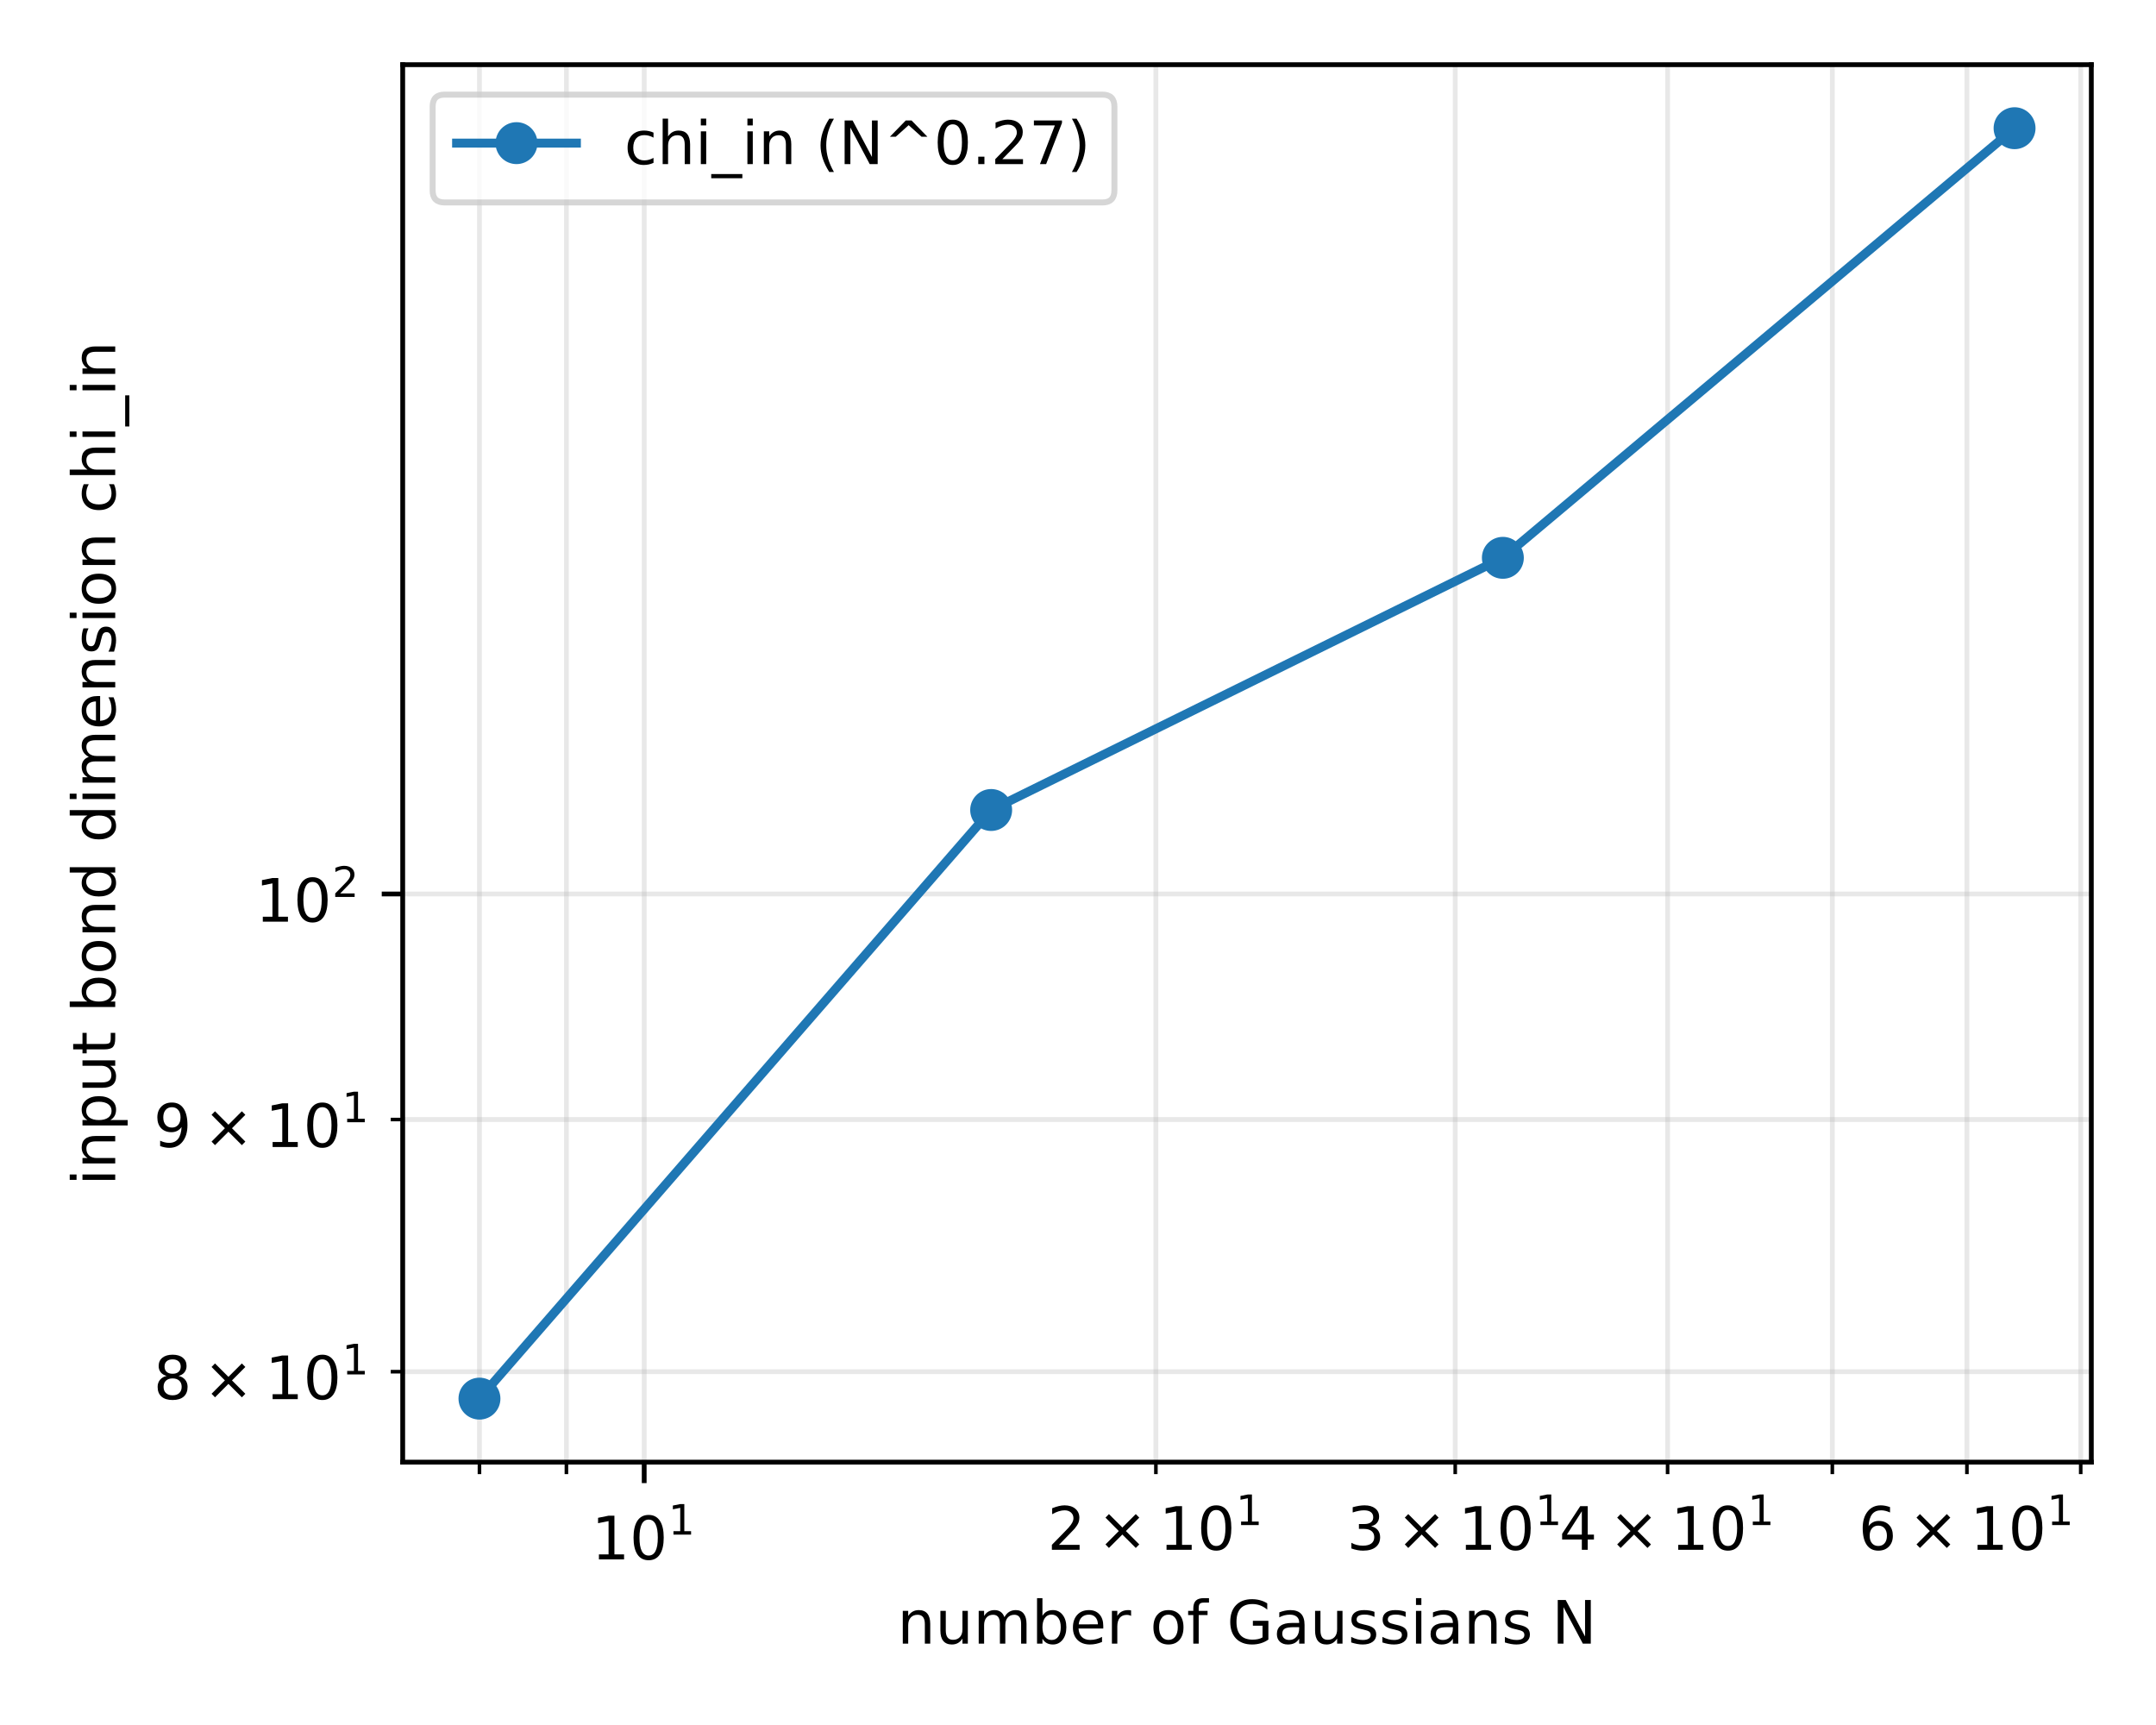
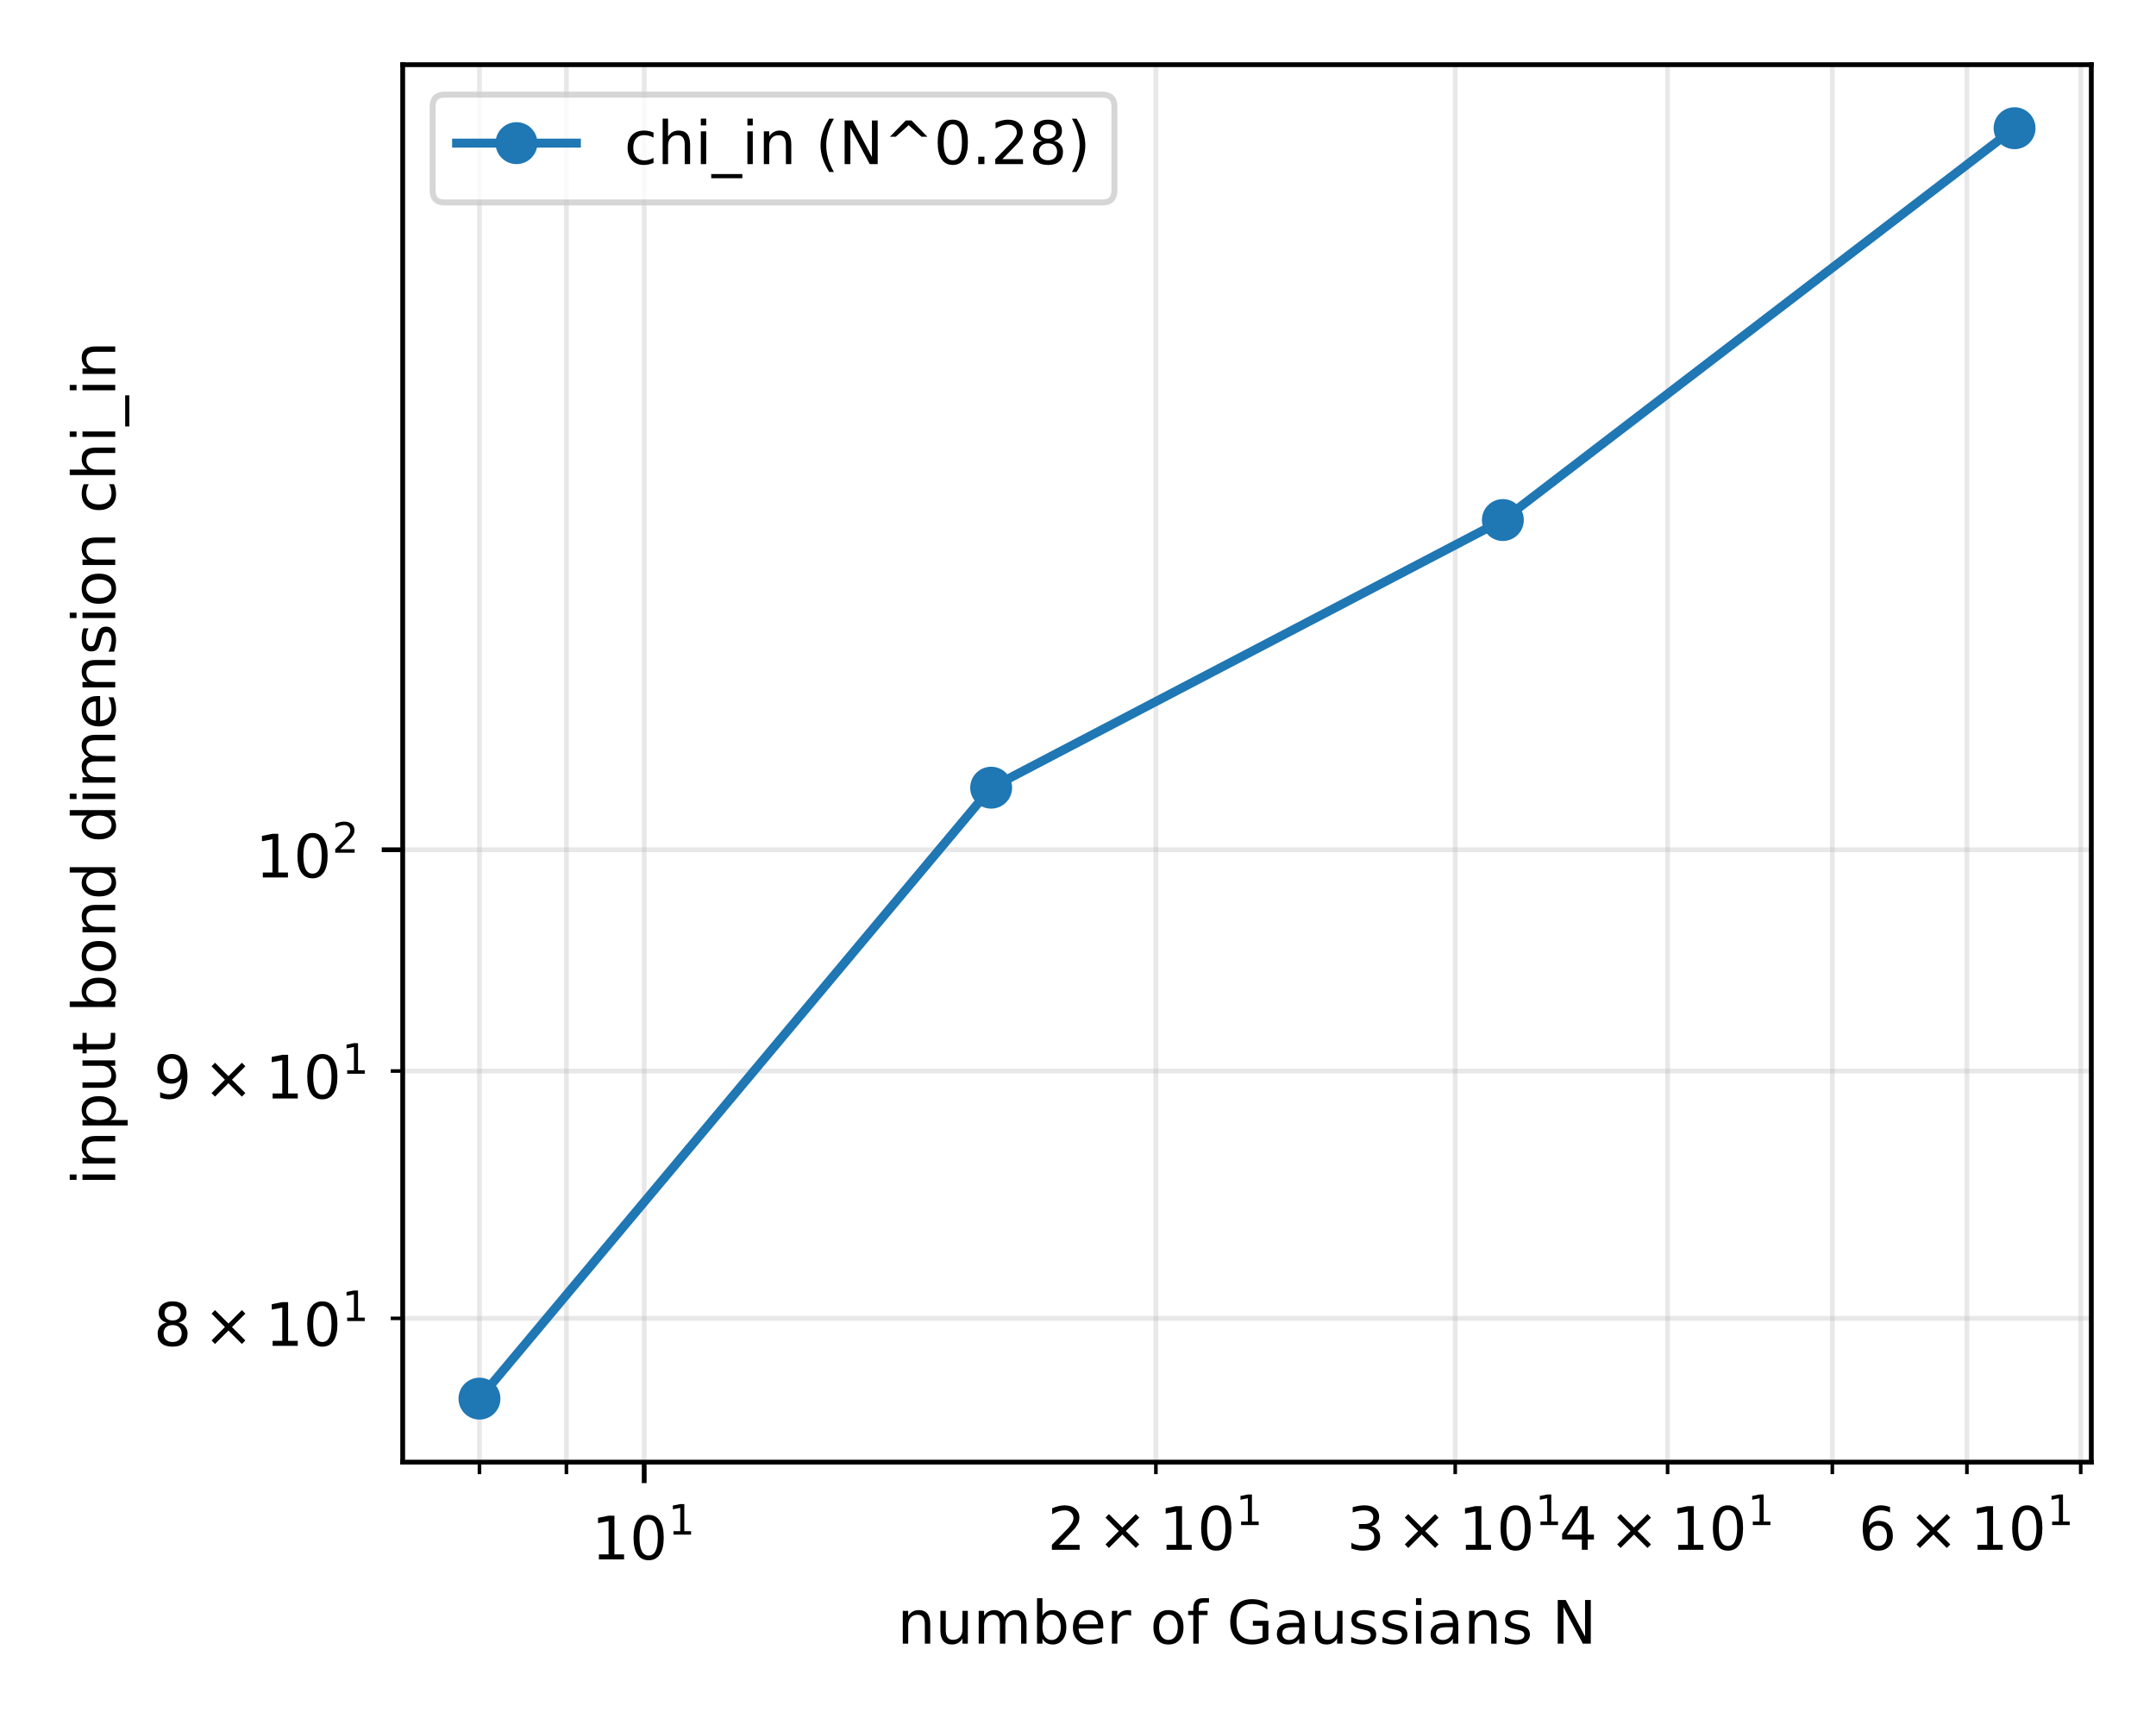
<svg xmlns="http://www.w3.org/2000/svg" xmlns:xlink="http://www.w3.org/1999/xlink" width="360pt" height="288pt" viewBox="0 0 360 288" version="1.1">
  <defs>
    <style type="text/css">*{stroke-linejoin: round; stroke-linecap: butt}</style>
  </defs>
  <g id="figure_1">
    <g id="patch_1">
      <path d="M 0 288  L 360 288  L 360 0  L 0 0  z " style="fill: #ffffff" />
    </g>
    <g id="axes_1">
      <g id="patch_2">
        <path d="M 67.242 244.115  L 349.2 244.115  L 349.2 10.8  L 67.242 10.8  z " style="fill: #ffffff" />
      </g>
      <g id="matplotlib.axis_1">
        <g id="xtick_1">
          <g id="line2d_1">
-             <path d="M 107.565 244.115  L 107.565 10.8  " clip-path="url(#p246c9f6d99)" style="fill: none; stroke: #b0b0b0; stroke-opacity: 0.3; stroke-width: 0.8; stroke-linecap: square" />
+             <path d="M 107.565 244.115  L 107.565 10.8  " clip-path="url(#p6d4a1cd9ef)" style="fill: none; stroke: #b0b0b0; stroke-opacity: 0.3; stroke-width: 0.8; stroke-linecap: square" />
          </g>
          <g id="line2d_2">
            <defs>
-               <path id="md899373742" d="M 0 0  L 0 3.5  " style="stroke: #000000; stroke-width: 0.8" />
-             </defs>
-             <g>
-               <use xlink:href="#md899373742" x="107.565" y="244.115" style="stroke: #000000; stroke-width: 0.8" />
+               <path id="m2f4c5ce8da" d="M 0 0  L 0 3.5  " style="stroke: #000000; stroke-width: 0.8" />
+             </defs>
+             <g>
+               <use xlink:href="#m2f4c5ce8da" x="107.565" y="244.115" style="stroke: #000000; stroke-width: 0.8" />
            </g>
          </g>
          <g id="text_1">
            <g transform="translate(98.76469 260.4153) scale(0.1 -0.1)">
              <defs>
                <path id="DejaVuSans-14" d="M 794 531  L 1825 531  L 1825 4091  L 703 3866  L 703 4441  L 1819 4666  L 2450 4666  L 2450 531  L 3481 531  L 3481 0  L 794 0  L 794 531  z " transform="scale(0.015625)" />
                <path id="DejaVuSans-13" d="M 2034 4250  Q 1547 4250 1301 3770  Q 1056 3291 1056 2328  Q 1056 1369 1301 889  Q 1547 409 2034 409  Q 2525 409 2770 889  Q 3016 1369 3016 2328  Q 3016 3291 2770 3770  Q 2525 4250 2034 4250  z M 2034 4750  Q 2819 4750 3233 4129  Q 3647 3509 3647 2328  Q 3647 1150 3233 529  Q 2819 -91 2034 -91  Q 1250 -91 836 529  Q 422 1150 422 2328  Q 422 3509 836 4129  Q 1250 4750 2034 4750  z " transform="scale(0.015625)" />
              </defs>
              <use xlink:href="#DejaVuSans-14" transform="translate(0 0.665625)" />
              <use xlink:href="#DejaVuSans-13" transform="translate(63.62305 0.665625)" />
              <use xlink:href="#DejaVuSans-14" transform="translate(128.2031 41.96563) scale(0.7)" />
            </g>
          </g>
        </g>
        <g id="xtick_2">
          <g id="line2d_3">
-             <path d="M 80.059 244.115  L 80.059 10.8  " clip-path="url(#p246c9f6d99)" style="fill: none; stroke: #b0b0b0; stroke-opacity: 0.3; stroke-width: 0.8; stroke-linecap: square" />
+             <path d="M 80.059 244.115  L 80.059 10.8  " clip-path="url(#p6d4a1cd9ef)" style="fill: none; stroke: #b0b0b0; stroke-opacity: 0.3; stroke-width: 0.8; stroke-linecap: square" />
          </g>
          <g id="line2d_4">
            <defs>
-               <path id="m34077fcc3f" d="M 0 0  L 0 2  " style="stroke: #000000; stroke-width: 0.6" />
-             </defs>
-             <g>
-               <use xlink:href="#m34077fcc3f" x="80.059" y="244.115" style="stroke: #000000; stroke-width: 0.6" />
+               <path id="m483efb6711" d="M 0 0  L 0 2  " style="stroke: #000000; stroke-width: 0.6" />
+             </defs>
+             <g>
+               <use xlink:href="#m483efb6711" x="80.059" y="244.115" style="stroke: #000000; stroke-width: 0.6" />
            </g>
          </g>
        </g>
        <g id="xtick_3">
          <g id="line2d_5">
-             <path d="M 94.577 244.115  L 94.577 10.8  " clip-path="url(#p246c9f6d99)" style="fill: none; stroke: #b0b0b0; stroke-opacity: 0.3; stroke-width: 0.8; stroke-linecap: square" />
+             <path d="M 94.577 244.115  L 94.577 10.8  " clip-path="url(#p6d4a1cd9ef)" style="fill: none; stroke: #b0b0b0; stroke-opacity: 0.3; stroke-width: 0.8; stroke-linecap: square" />
          </g>
          <g id="line2d_6">
            <g>
-               <use xlink:href="#m34077fcc3f" x="94.577" y="244.115" style="stroke: #000000; stroke-width: 0.6" />
+               <use xlink:href="#m483efb6711" x="94.577" y="244.115" style="stroke: #000000; stroke-width: 0.6" />
            </g>
          </g>
        </g>
        <g id="xtick_4">
          <g id="line2d_7">
-             <path d="M 193.006 244.115  L 193.006 10.8  " clip-path="url(#p246c9f6d99)" style="fill: none; stroke: #b0b0b0; stroke-opacity: 0.3; stroke-width: 0.8; stroke-linecap: square" />
+             <path d="M 193.006 244.115  L 193.006 10.8  " clip-path="url(#p6d4a1cd9ef)" style="fill: none; stroke: #b0b0b0; stroke-opacity: 0.3; stroke-width: 0.8; stroke-linecap: square" />
          </g>
          <g id="line2d_8">
            <g>
-               <use xlink:href="#m34077fcc3f" x="193.006" y="244.115" style="stroke: #000000; stroke-width: 0.6" />
+               <use xlink:href="#m483efb6711" x="193.006" y="244.115" style="stroke: #000000; stroke-width: 0.6" />
            </g>
          </g>
          <g id="text_2">
            <g transform="translate(174.9064 258.8153) scale(0.1 -0.1)">
              <defs>
                <path id="DejaVuSans-15" d="M 1228 531  L 3431 531  L 3431 0  L 469 0  L 469 531  Q 828 903 1448 1529  Q 2069 2156 2228 2338  Q 2531 2678 2651 2914  Q 2772 3150 2772 3378  Q 2772 3750 2511 3984  Q 2250 4219 1831 4219  Q 1534 4219 1204 4116  Q 875 4013 500 3803  L 500 4441  Q 881 4594 1212 4672  Q 1544 4750 1819 4750  Q 2544 4750 2975 4387  Q 3406 4025 3406 3419  Q 3406 3131 3298 2873  Q 3191 2616 2906 2266  Q 2828 2175 2409 1742  Q 1991 1309 1228 531  z " transform="scale(0.015625)" />
                <path id="DejaVuSans-99" d="M 4488 3438  L 3059 2003  L 4488 575  L 4116 197  L 2681 1631  L 1247 197  L 878 575  L 2303 2003  L 878 3438  L 1247 3816  L 2681 2381  L 4116 3816  L 4488 3438  z " transform="scale(0.015625)" />
              </defs>
              <use xlink:href="#DejaVuSans-15" transform="translate(0 0.665625)" />
              <use xlink:href="#DejaVuSans-99" transform="translate(83.10547 0.665625)" />
              <use xlink:href="#DejaVuSans-14" transform="translate(186.377 0.665625)" />
              <use xlink:href="#DejaVuSans-13" transform="translate(250 0.665625)" />
              <use xlink:href="#DejaVuSans-14" transform="translate(314.5801 41.96563) scale(0.7)" />
            </g>
          </g>
        </g>
        <g id="xtick_5">
          <g id="line2d_9">
-             <path d="M 242.987 244.115  L 242.987 10.8  " clip-path="url(#p246c9f6d99)" style="fill: none; stroke: #b0b0b0; stroke-opacity: 0.3; stroke-width: 0.8; stroke-linecap: square" />
+             <path d="M 242.987 244.115  L 242.987 10.8  " clip-path="url(#p6d4a1cd9ef)" style="fill: none; stroke: #b0b0b0; stroke-opacity: 0.3; stroke-width: 0.8; stroke-linecap: square" />
          </g>
          <g id="line2d_10">
            <g>
-               <use xlink:href="#m34077fcc3f" x="242.987" y="244.115" style="stroke: #000000; stroke-width: 0.6" />
+               <use xlink:href="#m483efb6711" x="242.987" y="244.115" style="stroke: #000000; stroke-width: 0.6" />
            </g>
          </g>
          <g id="text_3">
            <g transform="translate(224.8866 258.8153) scale(0.1 -0.1)">
              <defs>
                <path id="DejaVuSans-16" d="M 2597 2516  Q 3050 2419 3304 2112  Q 3559 1806 3559 1356  Q 3559 666 3084 287  Q 2609 -91 1734 -91  Q 1441 -91 1130 -33  Q 819 25 488 141  L 488 750  Q 750 597 1062 519  Q 1375 441 1716 441  Q 2309 441 2620 675  Q 2931 909 2931 1356  Q 2931 1769 2642 2001  Q 2353 2234 1838 2234  L 1294 2234  L 1294 2753  L 1863 2753  Q 2328 2753 2575 2939  Q 2822 3125 2822 3475  Q 2822 3834 2567 4026  Q 2313 4219 1838 4219  Q 1578 4219 1281 4162  Q 984 4106 628 3988  L 628 4550  Q 988 4650 1302 4700  Q 1616 4750 1894 4750  Q 2613 4750 3031 4423  Q 3450 4097 3450 3541  Q 3450 3153 3228 2886  Q 3006 2619 2597 2516  z " transform="scale(0.015625)" />
              </defs>
              <use xlink:href="#DejaVuSans-16" transform="translate(0 0.665625)" />
              <use xlink:href="#DejaVuSans-99" transform="translate(83.10547 0.665625)" />
              <use xlink:href="#DejaVuSans-14" transform="translate(186.377 0.665625)" />
              <use xlink:href="#DejaVuSans-13" transform="translate(250 0.665625)" />
              <use xlink:href="#DejaVuSans-14" transform="translate(314.5801 41.96563) scale(0.7)" />
            </g>
          </g>
        </g>
        <g id="xtick_6">
          <g id="line2d_11">
-             <path d="M 278.448 244.115  L 278.448 10.8  " clip-path="url(#p246c9f6d99)" style="fill: none; stroke: #b0b0b0; stroke-opacity: 0.3; stroke-width: 0.8; stroke-linecap: square" />
+             <path d="M 278.448 244.115  L 278.448 10.8  " clip-path="url(#p6d4a1cd9ef)" style="fill: none; stroke: #b0b0b0; stroke-opacity: 0.3; stroke-width: 0.8; stroke-linecap: square" />
          </g>
          <g id="line2d_12">
            <g>
-               <use xlink:href="#m34077fcc3f" x="278.448" y="244.115" style="stroke: #000000; stroke-width: 0.6" />
+               <use xlink:href="#m483efb6711" x="278.448" y="244.115" style="stroke: #000000; stroke-width: 0.6" />
            </g>
          </g>
          <g id="text_4">
            <g transform="translate(260.3481 258.8153) scale(0.1 -0.1)">
              <defs>
                <path id="DejaVuSans-17" d="M 2419 4116  L 825 1625  L 2419 1625  L 2419 4116  z M 2253 4666  L 3047 4666  L 3047 1625  L 3713 1625  L 3713 1100  L 3047 1100  L 3047 0  L 2419 0  L 2419 1100  L 313 1100  L 313 1709  L 2253 4666  z " transform="scale(0.015625)" />
              </defs>
              <use xlink:href="#DejaVuSans-17" transform="translate(0 0.665625)" />
              <use xlink:href="#DejaVuSans-99" transform="translate(83.10547 0.665625)" />
              <use xlink:href="#DejaVuSans-14" transform="translate(186.377 0.665625)" />
              <use xlink:href="#DejaVuSans-13" transform="translate(250 0.665625)" />
              <use xlink:href="#DejaVuSans-14" transform="translate(314.5801 41.96563) scale(0.7)" />
            </g>
          </g>
        </g>
        <g id="xtick_7">
          <g id="line2d_13">
-             <path d="M 305.954 244.115  L 305.954 10.8  " clip-path="url(#p246c9f6d99)" style="fill: none; stroke: #b0b0b0; stroke-opacity: 0.3; stroke-width: 0.8; stroke-linecap: square" />
+             <path d="M 305.954 244.115  L 305.954 10.8  " clip-path="url(#p6d4a1cd9ef)" style="fill: none; stroke: #b0b0b0; stroke-opacity: 0.3; stroke-width: 0.8; stroke-linecap: square" />
          </g>
          <g id="line2d_14">
            <g>
-               <use xlink:href="#m34077fcc3f" x="305.954" y="244.115" style="stroke: #000000; stroke-width: 0.6" />
+               <use xlink:href="#m483efb6711" x="305.954" y="244.115" style="stroke: #000000; stroke-width: 0.6" />
            </g>
          </g>
        </g>
        <g id="xtick_8">
          <g id="line2d_15">
-             <path d="M 328.428 244.115  L 328.428 10.8  " clip-path="url(#p246c9f6d99)" style="fill: none; stroke: #b0b0b0; stroke-opacity: 0.3; stroke-width: 0.8; stroke-linecap: square" />
+             <path d="M 328.428 244.115  L 328.428 10.8  " clip-path="url(#p6d4a1cd9ef)" style="fill: none; stroke: #b0b0b0; stroke-opacity: 0.3; stroke-width: 0.8; stroke-linecap: square" />
          </g>
          <g id="line2d_16">
            <g>
-               <use xlink:href="#m34077fcc3f" x="328.428" y="244.115" style="stroke: #000000; stroke-width: 0.6" />
+               <use xlink:href="#m483efb6711" x="328.428" y="244.115" style="stroke: #000000; stroke-width: 0.6" />
            </g>
          </g>
          <g id="text_5">
            <g transform="translate(310.3283 258.8153) scale(0.1 -0.1)">
              <defs>
                <path id="DejaVuSans-19" d="M 2113 2584  Q 1688 2584 1439 2293  Q 1191 2003 1191 1497  Q 1191 994 1439 701  Q 1688 409 2113 409  Q 2538 409 2786 701  Q 3034 994 3034 1497  Q 3034 2003 2786 2293  Q 2538 2584 2113 2584  z M 3366 4563  L 3366 3988  Q 3128 4100 2886 4159  Q 2644 4219 2406 4219  Q 1781 4219 1451 3797  Q 1122 3375 1075 2522  Q 1259 2794 1537 2939  Q 1816 3084 2150 3084  Q 2853 3084 3261 2657  Q 3669 2231 3669 1497  Q 3669 778 3244 343  Q 2819 -91 2113 -91  Q 1303 -91 875 529  Q 447 1150 447 2328  Q 447 3434 972 4092  Q 1497 4750 2381 4750  Q 2619 4750 2861 4703  Q 3103 4656 3366 4563  z " transform="scale(0.015625)" />
              </defs>
              <use xlink:href="#DejaVuSans-19" transform="translate(0 0.665625)" />
              <use xlink:href="#DejaVuSans-99" transform="translate(83.10547 0.665625)" />
              <use xlink:href="#DejaVuSans-14" transform="translate(186.377 0.665625)" />
              <use xlink:href="#DejaVuSans-13" transform="translate(250 0.665625)" />
              <use xlink:href="#DejaVuSans-14" transform="translate(314.5801 41.96563) scale(0.7)" />
            </g>
          </g>
        </g>
        <g id="xtick_9">
          <g id="line2d_17">
-             <path d="M 347.43 244.115  L 347.43 10.8  " clip-path="url(#p246c9f6d99)" style="fill: none; stroke: #b0b0b0; stroke-opacity: 0.3; stroke-width: 0.8; stroke-linecap: square" />
+             <path d="M 347.43 244.115  L 347.43 10.8  " clip-path="url(#p6d4a1cd9ef)" style="fill: none; stroke: #b0b0b0; stroke-opacity: 0.3; stroke-width: 0.8; stroke-linecap: square" />
          </g>
          <g id="line2d_18">
            <g>
-               <use xlink:href="#m34077fcc3f" x="347.43" y="244.115" style="stroke: #000000; stroke-width: 0.6" />
+               <use xlink:href="#m483efb6711" x="347.43" y="244.115" style="stroke: #000000; stroke-width: 0.6" />
            </g>
          </g>
        </g>
        <g id="text_6">
          <g transform="translate(149.8368 274.4161) scale(0.1 -0.1)">
            <defs>
              <path id="DejaVuSans-51" d="M 3513 2113  L 3513 0  L 2938 0  L 2938 2094  Q 2938 2591 2744 2837  Q 2550 3084 2163 3084  Q 1697 3084 1428 2787  Q 1159 2491 1159 1978  L 1159 0  L 581 0  L 581 3500  L 1159 3500  L 1159 2956  Q 1366 3272 1645 3428  Q 1925 3584 2291 3584  Q 2894 3584 3203 3211  Q 3513 2838 3513 2113  z " transform="scale(0.015625)" />
              <path id="DejaVuSans-58" d="M 544 1381  L 544 3500  L 1119 3500  L 1119 1403  Q 1119 906 1312 657  Q 1506 409 1894 409  Q 2359 409 2629 706  Q 2900 1003 2900 1516  L 2900 3500  L 3475 3500  L 3475 0  L 2900 0  L 2900 538  Q 2691 219 2414 64  Q 2138 -91 1772 -91  Q 1169 -91 856 284  Q 544 659 544 1381  z M 1991 3584  L 1991 3584  z " transform="scale(0.015625)" />
              <path id="DejaVuSans-50" d="M 3328 2828  Q 3544 3216 3844 3400  Q 4144 3584 4550 3584  Q 5097 3584 5394 3201  Q 5691 2819 5691 2113  L 5691 0  L 5113 0  L 5113 2094  Q 5113 2597 4934 2840  Q 4756 3084 4391 3084  Q 3944 3084 3684 2787  Q 3425 2491 3425 1978  L 3425 0  L 2847 0  L 2847 2094  Q 2847 2600 2669 2842  Q 2491 3084 2119 3084  Q 1678 3084 1418 2786  Q 1159 2488 1159 1978  L 1159 0  L 581 0  L 581 3500  L 1159 3500  L 1159 2956  Q 1356 3278 1631 3431  Q 1906 3584 2284 3584  Q 2666 3584 2933 3390  Q 3200 3197 3328 2828  z " transform="scale(0.015625)" />
              <path id="DejaVuSans-45" d="M 3116 1747  Q 3116 2381 2855 2742  Q 2594 3103 2138 3103  Q 1681 3103 1420 2742  Q 1159 2381 1159 1747  Q 1159 1113 1420 752  Q 1681 391 2138 391  Q 2594 391 2855 752  Q 3116 1113 3116 1747  z M 1159 2969  Q 1341 3281 1617 3432  Q 1894 3584 2278 3584  Q 2916 3584 3314 3078  Q 3713 2572 3713 1747  Q 3713 922 3314 415  Q 2916 -91 2278 -91  Q 1894 -91 1617 61  Q 1341 213 1159 525  L 1159 0  L 581 0  L 581 4863  L 1159 4863  L 1159 2969  z " transform="scale(0.015625)" />
              <path id="DejaVuSans-48" d="M 3597 1894  L 3597 1613  L 953 1613  Q 991 1019 1311 708  Q 1631 397 2203 397  Q 2534 397 2845 478  Q 3156 559 3463 722  L 3463 178  Q 3153 47 2828 -22  Q 2503 -91 2169 -91  Q 1331 -91 842 396  Q 353 884 353 1716  Q 353 2575 817 3079  Q 1281 3584 2069 3584  Q 2775 3584 3186 3129  Q 3597 2675 3597 1894  z M 3022 2063  Q 3016 2534 2758 2815  Q 2500 3097 2075 3097  Q 1594 3097 1305 2825  Q 1016 2553 972 2059  L 3022 2063  z " transform="scale(0.015625)" />
              <path id="DejaVuSans-55" d="M 2631 2963  Q 2534 3019 2420 3045  Q 2306 3072 2169 3072  Q 1681 3072 1420 2755  Q 1159 2438 1159 1844  L 1159 0  L 581 0  L 581 3500  L 1159 3500  L 1159 2956  Q 1341 3275 1631 3429  Q 1922 3584 2338 3584  Q 2397 3584 2469 3576  Q 2541 3569 2628 3553  L 2631 2963  z " transform="scale(0.015625)" />
              <path id="DejaVuSans-3" transform="scale(0.015625)" />
              <path id="DejaVuSans-52" d="M 1959 3097  Q 1497 3097 1228 2736  Q 959 2375 959 1747  Q 959 1119 1226 758  Q 1494 397 1959 397  Q 2419 397 2687 759  Q 2956 1122 2956 1747  Q 2956 2369 2687 2733  Q 2419 3097 1959 3097  z M 1959 3584  Q 2709 3584 3137 3096  Q 3566 2609 3566 1747  Q 3566 888 3137 398  Q 2709 -91 1959 -91  Q 1206 -91 779 398  Q 353 888 353 1747  Q 353 2609 779 3096  Q 1206 3584 1959 3584  z " transform="scale(0.015625)" />
              <path id="DejaVuSans-49" d="M 2375 4863  L 2375 4384  L 1825 4384  Q 1516 4384 1395 4259  Q 1275 4134 1275 3809  L 1275 3500  L 2222 3500  L 2222 3053  L 1275 3053  L 1275 0  L 697 0  L 697 3053  L 147 3053  L 147 3500  L 697 3500  L 697 3744  Q 697 4328 969 4595  Q 1241 4863 1831 4863  L 2375 4863  z " transform="scale(0.015625)" />
              <path id="DejaVuSans-2a" d="M 3809 666  L 3809 1919  L 2778 1919  L 2778 2438  L 4434 2438  L 4434 434  Q 4069 175 3628 42  Q 3188 -91 2688 -91  Q 1594 -91 976 548  Q 359 1188 359 2328  Q 359 3472 976 4111  Q 1594 4750 2688 4750  Q 3144 4750 3555 4637  Q 3966 4525 4313 4306  L 4313 3634  Q 3963 3931 3569 4081  Q 3175 4231 2741 4231  Q 1884 4231 1454 3753  Q 1025 3275 1025 2328  Q 1025 1384 1454 906  Q 1884 428 2741 428  Q 3075 428 3337 486  Q 3600 544 3809 666  z " transform="scale(0.015625)" />
              <path id="DejaVuSans-44" d="M 2194 1759  Q 1497 1759 1228 1600  Q 959 1441 959 1056  Q 959 750 1161 570  Q 1363 391 1709 391  Q 2188 391 2477 730  Q 2766 1069 2766 1631  L 2766 1759  L 2194 1759  z M 3341 1997  L 3341 0  L 2766 0  L 2766 531  Q 2569 213 2275 61  Q 1981 -91 1556 -91  Q 1019 -91 701 211  Q 384 513 384 1019  Q 384 1609 779 1909  Q 1175 2209 1959 2209  L 2766 2209  L 2766 2266  Q 2766 2663 2505 2880  Q 2244 3097 1772 3097  Q 1472 3097 1187 3025  Q 903 2953 641 2809  L 641 3341  Q 956 3463 1253 3523  Q 1550 3584 1831 3584  Q 2591 3584 2966 3190  Q 3341 2797 3341 1997  z " transform="scale(0.015625)" />
              <path id="DejaVuSans-56" d="M 2834 3397  L 2834 2853  Q 2591 2978 2328 3040  Q 2066 3103 1784 3103  Q 1356 3103 1142 2972  Q 928 2841 928 2578  Q 928 2378 1081 2264  Q 1234 2150 1697 2047  L 1894 2003  Q 2506 1872 2764 1633  Q 3022 1394 3022 966  Q 3022 478 2636 193  Q 2250 -91 1575 -91  Q 1294 -91 989 -36  Q 684 19 347 128  L 347 722  Q 666 556 975 473  Q 1284 391 1588 391  Q 1994 391 2212 530  Q 2431 669 2431 922  Q 2431 1156 2273 1281  Q 2116 1406 1581 1522  L 1381 1569  Q 847 1681 609 1914  Q 372 2147 372 2553  Q 372 3047 722 3315  Q 1072 3584 1716 3584  Q 2034 3584 2315 3537  Q 2597 3491 2834 3397  z " transform="scale(0.015625)" />
              <path id="DejaVuSans-4c" d="M 603 3500  L 1178 3500  L 1178 0  L 603 0  L 603 3500  z M 603 4863  L 1178 4863  L 1178 4134  L 603 4134  L 603 4863  z " transform="scale(0.015625)" />
              <path id="DejaVuSans-31" d="M 628 4666  L 1478 4666  L 3547 763  L 3547 4666  L 4159 4666  L 4159 0  L 3309 0  L 1241 3903  L 1241 0  L 628 0  L 628 4666  z " transform="scale(0.015625)" />
            </defs>
            <use xlink:href="#DejaVuSans-51" />
            <use xlink:href="#DejaVuSans-58" transform="translate(63.375 0)" />
            <use xlink:href="#DejaVuSans-50" transform="translate(126.75 0)" />
            <use xlink:href="#DejaVuSans-45" transform="translate(224.1562 0)" />
            <use xlink:href="#DejaVuSans-48" transform="translate(287.6406 0)" />
            <use xlink:href="#DejaVuSans-55" transform="translate(349.1719 0)" />
            <use xlink:href="#DejaVuSans-3" transform="translate(390.2812 0)" />
            <use xlink:href="#DejaVuSans-52" transform="translate(422.0625 0)" />
            <use xlink:href="#DejaVuSans-49" transform="translate(483.25 0)" />
            <use xlink:href="#DejaVuSans-3" transform="translate(518.4531 0)" />
            <use xlink:href="#DejaVuSans-2a" transform="translate(550.2344 0)" />
            <use xlink:href="#DejaVuSans-44" transform="translate(627.7188 0)" />
            <use xlink:href="#DejaVuSans-58" transform="translate(689 0)" />
            <use xlink:href="#DejaVuSans-56" transform="translate(752.375 0)" />
            <use xlink:href="#DejaVuSans-56" transform="translate(804.4688 0)" />
            <use xlink:href="#DejaVuSans-4c" transform="translate(856.5625 0)" />
            <use xlink:href="#DejaVuSans-44" transform="translate(884.3438 0)" />
            <use xlink:href="#DejaVuSans-51" transform="translate(945.625 0)" />
            <use xlink:href="#DejaVuSans-56" transform="translate(1009 0)" />
            <use xlink:href="#DejaVuSans-3" transform="translate(1061.094 0)" />
            <use xlink:href="#DejaVuSans-31" transform="translate(1092.875 0)" />
          </g>
        </g>
      </g>
      <g id="matplotlib.axis_2">
        <g id="ytick_1">
          <g id="line2d_19">
-             <path d="M 67.242 149.253  L 349.2 149.253  " clip-path="url(#p246c9f6d99)" style="fill: none; stroke: #b0b0b0; stroke-opacity: 0.3; stroke-width: 0.8; stroke-linecap: square" />
+             <path d="M 67.242 141.872  L 349.2 141.872  " clip-path="url(#p6d4a1cd9ef)" style="fill: none; stroke: #b0b0b0; stroke-opacity: 0.3; stroke-width: 0.8; stroke-linecap: square" />
          </g>
          <g id="line2d_20">
            <defs>
-               <path id="m70b1908685" d="M 0 0  L -3.5 0  " style="stroke: #000000; stroke-width: 0.8" />
-             </defs>
-             <g>
-               <use xlink:href="#m70b1908685" x="67.242" y="149.253" style="stroke: #000000; stroke-width: 0.8" />
+               <path id="m76a6e2d58f" d="M 0 0  L -3.5 0  " style="stroke: #000000; stroke-width: 0.8" />
+             </defs>
+             <g>
+               <use xlink:href="#m76a6e2d58f" x="67.242" y="141.872" style="stroke: #000000; stroke-width: 0.8" />
            </g>
          </g>
          <g id="text_7">
-             <g transform="translate(42.64234 153.953) scale(0.1 -0.1)">
+             <g transform="translate(42.64234 146.5722) scale(0.1 -0.1)">
              <use xlink:href="#DejaVuSans-14" transform="translate(0 0.746875)" />
              <use xlink:href="#DejaVuSans-13" transform="translate(63.62305 0.746875)" />
              <use xlink:href="#DejaVuSans-15" transform="translate(128.2031 42.04688) scale(0.7)" />
            </g>
          </g>
        </g>
        <g id="ytick_2">
          <g id="line2d_21">
-             <path d="M 67.242 229.014  L 349.2 229.014  " clip-path="url(#p246c9f6d99)" style="fill: none; stroke: #b0b0b0; stroke-opacity: 0.3; stroke-width: 0.8; stroke-linecap: square" />
+             <path d="M 67.242 220.109  L 349.2 220.109  " clip-path="url(#p6d4a1cd9ef)" style="fill: none; stroke: #b0b0b0; stroke-opacity: 0.3; stroke-width: 0.8; stroke-linecap: square" />
          </g>
          <g id="line2d_22">
            <defs>
-               <path id="m8fcd8d68ca" d="M 0 0  L -2 0  " style="stroke: #000000; stroke-width: 0.6" />
-             </defs>
-             <g>
-               <use xlink:href="#m8fcd8d68ca" x="67.242" y="229.014" style="stroke: #000000; stroke-width: 0.6" />
+               <path id="mf242e2bec7" d="M 0 0  L -2 0  " style="stroke: #000000; stroke-width: 0.6" />
+             </defs>
+             <g>
+               <use xlink:href="#mf242e2bec7" x="67.242" y="220.109" style="stroke: #000000; stroke-width: 0.6" />
            </g>
          </g>
          <g id="text_8">
-             <g transform="translate(25.64234 233.6639) scale(0.1 -0.1)">
+             <g transform="translate(25.64234 224.7592) scale(0.1 -0.1)">
              <defs>
                <path id="DejaVuSans-1b" d="M 2034 2216  Q 1584 2216 1326 1975  Q 1069 1734 1069 1313  Q 1069 891 1326 650  Q 1584 409 2034 409  Q 2484 409 2743 651  Q 3003 894 3003 1313  Q 3003 1734 2745 1975  Q 2488 2216 2034 2216  z M 1403 2484  Q 997 2584 770 2862  Q 544 3141 544 3541  Q 544 4100 942 4425  Q 1341 4750 2034 4750  Q 2731 4750 3128 4425  Q 3525 4100 3525 3541  Q 3525 3141 3298 2862  Q 3072 2584 2669 2484  Q 3125 2378 3379 2068  Q 3634 1759 3634 1313  Q 3634 634 3220 271  Q 2806 -91 2034 -91  Q 1263 -91 848 271  Q 434 634 434 1313  Q 434 1759 690 2068  Q 947 2378 1403 2484  z M 1172 3481  Q 1172 3119 1398 2916  Q 1625 2713 2034 2713  Q 2441 2713 2670 2916  Q 2900 3119 2900 3481  Q 2900 3844 2670 4047  Q 2441 4250 2034 4250  Q 1625 4250 1398 4047  Q 1172 3844 1172 3481  z " transform="scale(0.015625)" />
              </defs>
              <use xlink:href="#DejaVuSans-1b" transform="translate(0 0.665625)" />
              <use xlink:href="#DejaVuSans-99" transform="translate(83.10547 0.665625)" />
              <use xlink:href="#DejaVuSans-14" transform="translate(186.377 0.665625)" />
              <use xlink:href="#DejaVuSans-13" transform="translate(250 0.665625)" />
              <use xlink:href="#DejaVuSans-14" transform="translate(314.5801 41.96563) scale(0.7)" />
            </g>
          </g>
        </g>
        <g id="ytick_3">
          <g id="line2d_23">
-             <path d="M 67.242 186.913  L 349.2 186.913  " clip-path="url(#p246c9f6d99)" style="fill: none; stroke: #b0b0b0; stroke-opacity: 0.3; stroke-width: 0.8; stroke-linecap: square" />
+             <path d="M 67.242 178.813  L 349.2 178.813  " clip-path="url(#p6d4a1cd9ef)" style="fill: none; stroke: #b0b0b0; stroke-opacity: 0.3; stroke-width: 0.8; stroke-linecap: square" />
          </g>
          <g id="line2d_24">
            <g>
-               <use xlink:href="#m8fcd8d68ca" x="67.242" y="186.913" style="stroke: #000000; stroke-width: 0.6" />
+               <use xlink:href="#mf242e2bec7" x="67.242" y="178.813" style="stroke: #000000; stroke-width: 0.6" />
            </g>
          </g>
          <g id="text_9">
-             <g transform="translate(25.64234 191.5633) scale(0.1 -0.1)">
+             <g transform="translate(25.64234 183.463) scale(0.1 -0.1)">
              <defs>
                <path id="DejaVuSans-1c" d="M 703 97  L 703 672  Q 941 559 1184 500  Q 1428 441 1663 441  Q 2288 441 2617 861  Q 2947 1281 2994 2138  Q 2813 1869 2534 1725  Q 2256 1581 1919 1581  Q 1219 1581 811 2004  Q 403 2428 403 3163  Q 403 3881 828 4315  Q 1253 4750 1959 4750  Q 2769 4750 3195 4129  Q 3622 3509 3622 2328  Q 3622 1225 3098 567  Q 2575 -91 1691 -91  Q 1453 -91 1209 -44  Q 966 3 703 97  z M 1959 2075  Q 2384 2075 2632 2365  Q 2881 2656 2881 3163  Q 2881 3666 2632 3958  Q 2384 4250 1959 4250  Q 1534 4250 1286 3958  Q 1038 3666 1038 3163  Q 1038 2656 1286 2365  Q 1534 2075 1959 2075  z " transform="scale(0.015625)" />
              </defs>
              <use xlink:href="#DejaVuSans-1c" transform="translate(0 0.665625)" />
              <use xlink:href="#DejaVuSans-99" transform="translate(83.10547 0.665625)" />
              <use xlink:href="#DejaVuSans-14" transform="translate(186.377 0.665625)" />
              <use xlink:href="#DejaVuSans-13" transform="translate(250 0.665625)" />
              <use xlink:href="#DejaVuSans-14" transform="translate(314.5801 41.96563) scale(0.7)" />
            </g>
          </g>
        </g>
        <g id="text_10">
          <g transform="translate(19.24 197.928) rotate(-90) scale(0.1 -0.1)">
            <defs>
              <path id="DejaVuSans-53" d="M 1159 525  L 1159 -1331  L 581 -1331  L 581 3500  L 1159 3500  L 1159 2969  Q 1341 3281 1617 3432  Q 1894 3584 2278 3584  Q 2916 3584 3314 3078  Q 3713 2572 3713 1747  Q 3713 922 3314 415  Q 2916 -91 2278 -91  Q 1894 -91 1617 61  Q 1341 213 1159 525  z M 3116 1747  Q 3116 2381 2855 2742  Q 2594 3103 2138 3103  Q 1681 3103 1420 2742  Q 1159 2381 1159 1747  Q 1159 1113 1420 752  Q 1681 391 2138 391  Q 2594 391 2855 752  Q 3116 1113 3116 1747  z " transform="scale(0.015625)" />
              <path id="DejaVuSans-57" d="M 1172 4494  L 1172 3500  L 2356 3500  L 2356 3053  L 1172 3053  L 1172 1153  Q 1172 725 1289 603  Q 1406 481 1766 481  L 2356 481  L 2356 0  L 1766 0  Q 1100 0 847 248  Q 594 497 594 1153  L 594 3053  L 172 3053  L 172 3500  L 594 3500  L 594 4494  L 1172 4494  z " transform="scale(0.015625)" />
              <path id="DejaVuSans-47" d="M 2906 2969  L 2906 4863  L 3481 4863  L 3481 0  L 2906 0  L 2906 525  Q 2725 213 2448 61  Q 2172 -91 1784 -91  Q 1150 -91 751 415  Q 353 922 353 1747  Q 353 2572 751 3078  Q 1150 3584 1784 3584  Q 2172 3584 2448 3432  Q 2725 3281 2906 2969  z M 947 1747  Q 947 1113 1208 752  Q 1469 391 1925 391  Q 2381 391 2643 752  Q 2906 1113 2906 1747  Q 2906 2381 2643 2742  Q 2381 3103 1925 3103  Q 1469 3103 1208 2742  Q 947 2381 947 1747  z " transform="scale(0.015625)" />
              <path id="DejaVuSans-46" d="M 3122 3366  L 3122 2828  Q 2878 2963 2633 3030  Q 2388 3097 2138 3097  Q 1578 3097 1268 2742  Q 959 2388 959 1747  Q 959 1106 1268 751  Q 1578 397 2138 397  Q 2388 397 2633 464  Q 2878 531 3122 666  L 3122 134  Q 2881 22 2623 -34  Q 2366 -91 2075 -91  Q 1284 -91 818 406  Q 353 903 353 1747  Q 353 2603 823 3093  Q 1294 3584 2113 3584  Q 2378 3584 2631 3529  Q 2884 3475 3122 3366  z " transform="scale(0.015625)" />
              <path id="DejaVuSans-4b" d="M 3513 2113  L 3513 0  L 2938 0  L 2938 2094  Q 2938 2591 2744 2837  Q 2550 3084 2163 3084  Q 1697 3084 1428 2787  Q 1159 2491 1159 1978  L 1159 0  L 581 0  L 581 4863  L 1159 4863  L 1159 2956  Q 1366 3272 1645 3428  Q 1925 3584 2291 3584  Q 2894 3584 3203 3211  Q 3513 2838 3513 2113  z " transform="scale(0.015625)" />
              <path id="DejaVuSans-42" d="M 3263 -1063  L 3263 -1509  L -63 -1509  L -63 -1063  L 3263 -1063  z " transform="scale(0.015625)" />
            </defs>
            <use xlink:href="#DejaVuSans-4c" />
            <use xlink:href="#DejaVuSans-51" transform="translate(27.78125 0)" />
            <use xlink:href="#DejaVuSans-53" transform="translate(91.15625 0)" />
            <use xlink:href="#DejaVuSans-58" transform="translate(154.6406 0)" />
            <use xlink:href="#DejaVuSans-57" transform="translate(218.0156 0)" />
            <use xlink:href="#DejaVuSans-3" transform="translate(257.2188 0)" />
            <use xlink:href="#DejaVuSans-45" transform="translate(289 0)" />
            <use xlink:href="#DejaVuSans-52" transform="translate(352.4844 0)" />
            <use xlink:href="#DejaVuSans-51" transform="translate(413.6719 0)" />
            <use xlink:href="#DejaVuSans-47" transform="translate(477.0469 0)" />
            <use xlink:href="#DejaVuSans-3" transform="translate(540.5312 0)" />
            <use xlink:href="#DejaVuSans-47" transform="translate(572.3125 0)" />
            <use xlink:href="#DejaVuSans-4c" transform="translate(635.7969 0)" />
            <use xlink:href="#DejaVuSans-50" transform="translate(663.5781 0)" />
            <use xlink:href="#DejaVuSans-48" transform="translate(760.9844 0)" />
            <use xlink:href="#DejaVuSans-51" transform="translate(822.5156 0)" />
            <use xlink:href="#DejaVuSans-56" transform="translate(885.8906 0)" />
            <use xlink:href="#DejaVuSans-4c" transform="translate(937.9844 0)" />
            <use xlink:href="#DejaVuSans-52" transform="translate(965.7656 0)" />
            <use xlink:href="#DejaVuSans-51" transform="translate(1026.953 0)" />
            <use xlink:href="#DejaVuSans-3" transform="translate(1090.328 0)" />
            <use xlink:href="#DejaVuSans-46" transform="translate(1122.109 0)" />
            <use xlink:href="#DejaVuSans-4b" transform="translate(1177.094 0)" />
            <use xlink:href="#DejaVuSans-4c" transform="translate(1240.469 0)" />
            <use xlink:href="#DejaVuSans-42" transform="translate(1268.25 0)" />
            <use xlink:href="#DejaVuSans-4c" transform="translate(1318.25 0)" />
            <use xlink:href="#DejaVuSans-51" transform="translate(1346.031 0)" />
          </g>
        </g>
      </g>
      <g id="line2d_25">
-         <path d="M 80.059 233.51  L 165.5 135.234  L 250.942 93.133  L 336.384 21.405  " clip-path="url(#p246c9f6d99)" style="fill: none; stroke: #1f77b4; stroke-width: 1.5; stroke-linecap: square" />
+         <path d="M 80.059 233.51  L 165.5 131.509  L 250.942 86.825  L 336.384 21.405  " clip-path="url(#p6d4a1cd9ef)" style="fill: none; stroke: #1f77b4; stroke-width: 1.5; stroke-linecap: square" />
        <defs>
-           <path id="m4655ddc57c" d="M 0 3  C 0.796 3 1.559 2.684 2.121 2.121  C 2.684 1.559 3 0.796 3 0  C 3 -0.796 2.684 -1.559 2.121 -2.121  C 1.559 -2.684 0.796 -3 0 -3  C -0.796 -3 -1.559 -2.684 -2.121 -2.121  C -2.684 -1.559 -3 -0.796 -3 0  C -3 0.796 -2.684 1.559 -2.121 2.121  C -1.559 2.684 -0.796 3 0 3  z " style="stroke: #1f77b4" />
+           <path id="m51c01e4842" d="M 0 3  C 0.796 3 1.559 2.684 2.121 2.121  C 2.684 1.559 3 0.796 3 0  C 3 -0.796 2.684 -1.559 2.121 -2.121  C 1.559 -2.684 0.796 -3 0 -3  C -0.796 -3 -1.559 -2.684 -2.121 -2.121  C -2.684 -1.559 -3 -0.796 -3 0  C -3 0.796 -2.684 1.559 -2.121 2.121  C -1.559 2.684 -0.796 3 0 3  z " style="stroke: #1f77b4" />
        </defs>
-         <g clip-path="url(#p246c9f6d99)">
-           <use xlink:href="#m4655ddc57c" x="80.059" y="233.51" style="fill: #1f77b4; stroke: #1f77b4" />
-           <use xlink:href="#m4655ddc57c" x="165.5" y="135.234" style="fill: #1f77b4; stroke: #1f77b4" />
-           <use xlink:href="#m4655ddc57c" x="250.942" y="93.133" style="fill: #1f77b4; stroke: #1f77b4" />
-           <use xlink:href="#m4655ddc57c" x="336.384" y="21.405" style="fill: #1f77b4; stroke: #1f77b4" />
+         <g clip-path="url(#p6d4a1cd9ef)">
+           <use xlink:href="#m51c01e4842" x="80.059" y="233.51" style="fill: #1f77b4; stroke: #1f77b4" />
+           <use xlink:href="#m51c01e4842" x="165.5" y="131.509" style="fill: #1f77b4; stroke: #1f77b4" />
+           <use xlink:href="#m51c01e4842" x="250.942" y="86.825" style="fill: #1f77b4; stroke: #1f77b4" />
+           <use xlink:href="#m51c01e4842" x="336.384" y="21.405" style="fill: #1f77b4; stroke: #1f77b4" />
        </g>
      </g>
      <g id="patch_3">
        <path d="M 67.242 244.115  L 67.242 10.8  " style="fill: none; stroke: #000000; stroke-width: 0.8; stroke-linejoin: miter; stroke-linecap: square" />
      </g>
      <g id="patch_4">
        <path d="M 349.2 244.115  L 349.2 10.8  " style="fill: none; stroke: #000000; stroke-width: 0.8; stroke-linejoin: miter; stroke-linecap: square" />
      </g>
      <g id="patch_5">
        <path d="M 67.242 244.115  L 349.2 244.115  " style="fill: none; stroke: #000000; stroke-width: 0.8; stroke-linejoin: miter; stroke-linecap: square" />
      </g>
      <g id="patch_6">
        <path d="M 67.242 10.8  L 349.2 10.8  " style="fill: none; stroke: #000000; stroke-width: 0.8; stroke-linejoin: miter; stroke-linecap: square" />
      </g>
      <g id="legend_1">
        <g id="patch_7">
          <path d="M 74.242 33.801  L 184.08 33.801  Q 186.08 33.801 186.08 31.801  L 186.08 17.8  Q 186.08 15.8 184.08 15.8  L 74.242 15.8  Q 72.242 15.8 72.242 17.8  L 72.242 31.801  Q 72.242 33.801 74.242 33.801  z " style="fill: #ffffff; opacity: 0.8; stroke: #cccccc; stroke-linejoin: miter" />
        </g>
        <g id="line2d_26">
          <path d="M 76.242 23.898  L 86.242 23.898  L 96.242 23.898  " style="fill: none; stroke: #1f77b4; stroke-width: 1.5; stroke-linecap: square" />
          <g>
-             <use xlink:href="#m4655ddc57c" x="86.242" y="23.898" style="fill: #1f77b4; stroke: #1f77b4" />
+             <use xlink:href="#m51c01e4842" x="86.242" y="23.898" style="fill: #1f77b4; stroke: #1f77b4" />
          </g>
        </g>
        <g id="text_11">
          <g transform="translate(104.2423 27.39844) scale(0.1 -0.1)">
            <defs>
              <path id="DejaVuSans-b" d="M 1984 4856  Q 1566 4138 1362 3434  Q 1159 2731 1159 2009  Q 1159 1288 1364 580  Q 1569 -128 1984 -844  L 1484 -844  Q 1016 -109 783 600  Q 550 1309 550 2009  Q 550 2706 781 3412  Q 1013 4119 1484 4856  L 1984 4856  z " transform="scale(0.015625)" />
              <path id="DejaVuSans-41" d="M 2988 4666  L 4684 2925  L 4056 2925  L 2681 4159  L 1306 2925  L 678 2925  L 2375 4666  L 2988 4666  z " transform="scale(0.015625)" />
              <path id="DejaVuSans-11" d="M 684 794  L 1344 794  L 1344 0  L 684 0  L 684 794  z " transform="scale(0.015625)" />
-               <path id="DejaVuSans-1a" d="M 525 4666  L 3525 4666  L 3525 4397  L 1831 0  L 1172 0  L 2766 4134  L 525 4134  L 525 4666  z " transform="scale(0.015625)" />
              <path id="DejaVuSans-c" d="M 513 4856  L 1013 4856  Q 1481 4119 1714 3412  Q 1947 2706 1947 2009  Q 1947 1309 1714 600  Q 1481 -109 1013 -844  L 513 -844  Q 928 -128 1133 580  Q 1338 1288 1338 2009  Q 1338 2731 1133 3434  Q 928 4138 513 4856  z " transform="scale(0.015625)" />
            </defs>
            <use xlink:href="#DejaVuSans-46" />
            <use xlink:href="#DejaVuSans-4b" transform="translate(54.98438 0)" />
            <use xlink:href="#DejaVuSans-4c" transform="translate(118.3594 0)" />
            <use xlink:href="#DejaVuSans-42" transform="translate(146.1406 0)" />
            <use xlink:href="#DejaVuSans-4c" transform="translate(196.1406 0)" />
            <use xlink:href="#DejaVuSans-51" transform="translate(223.9219 0)" />
            <use xlink:href="#DejaVuSans-3" transform="translate(287.2969 0)" />
            <use xlink:href="#DejaVuSans-b" transform="translate(319.0781 0)" />
            <use xlink:href="#DejaVuSans-31" transform="translate(358.0938 0)" />
            <use xlink:href="#DejaVuSans-41" transform="translate(432.9062 0)" />
            <use xlink:href="#DejaVuSans-13" transform="translate(516.7031 0)" />
            <use xlink:href="#DejaVuSans-11" transform="translate(580.3281 0)" />
            <use xlink:href="#DejaVuSans-15" transform="translate(612.1094 0)" />
-             <use xlink:href="#DejaVuSans-1a" transform="translate(675.7344 0)" />
+             <use xlink:href="#DejaVuSans-1b" transform="translate(675.7344 0)" />
            <use xlink:href="#DejaVuSans-c" transform="translate(739.3594 0)" />
          </g>
        </g>
      </g>
    </g>
  </g>
  <defs>
-     <clipPath id="p246c9f6d99">
+     <clipPath id="p6d4a1cd9ef">
      <rect x="67.242" y="10.8" width="281.958" height="233.315" />
    </clipPath>
  </defs>
</svg>
